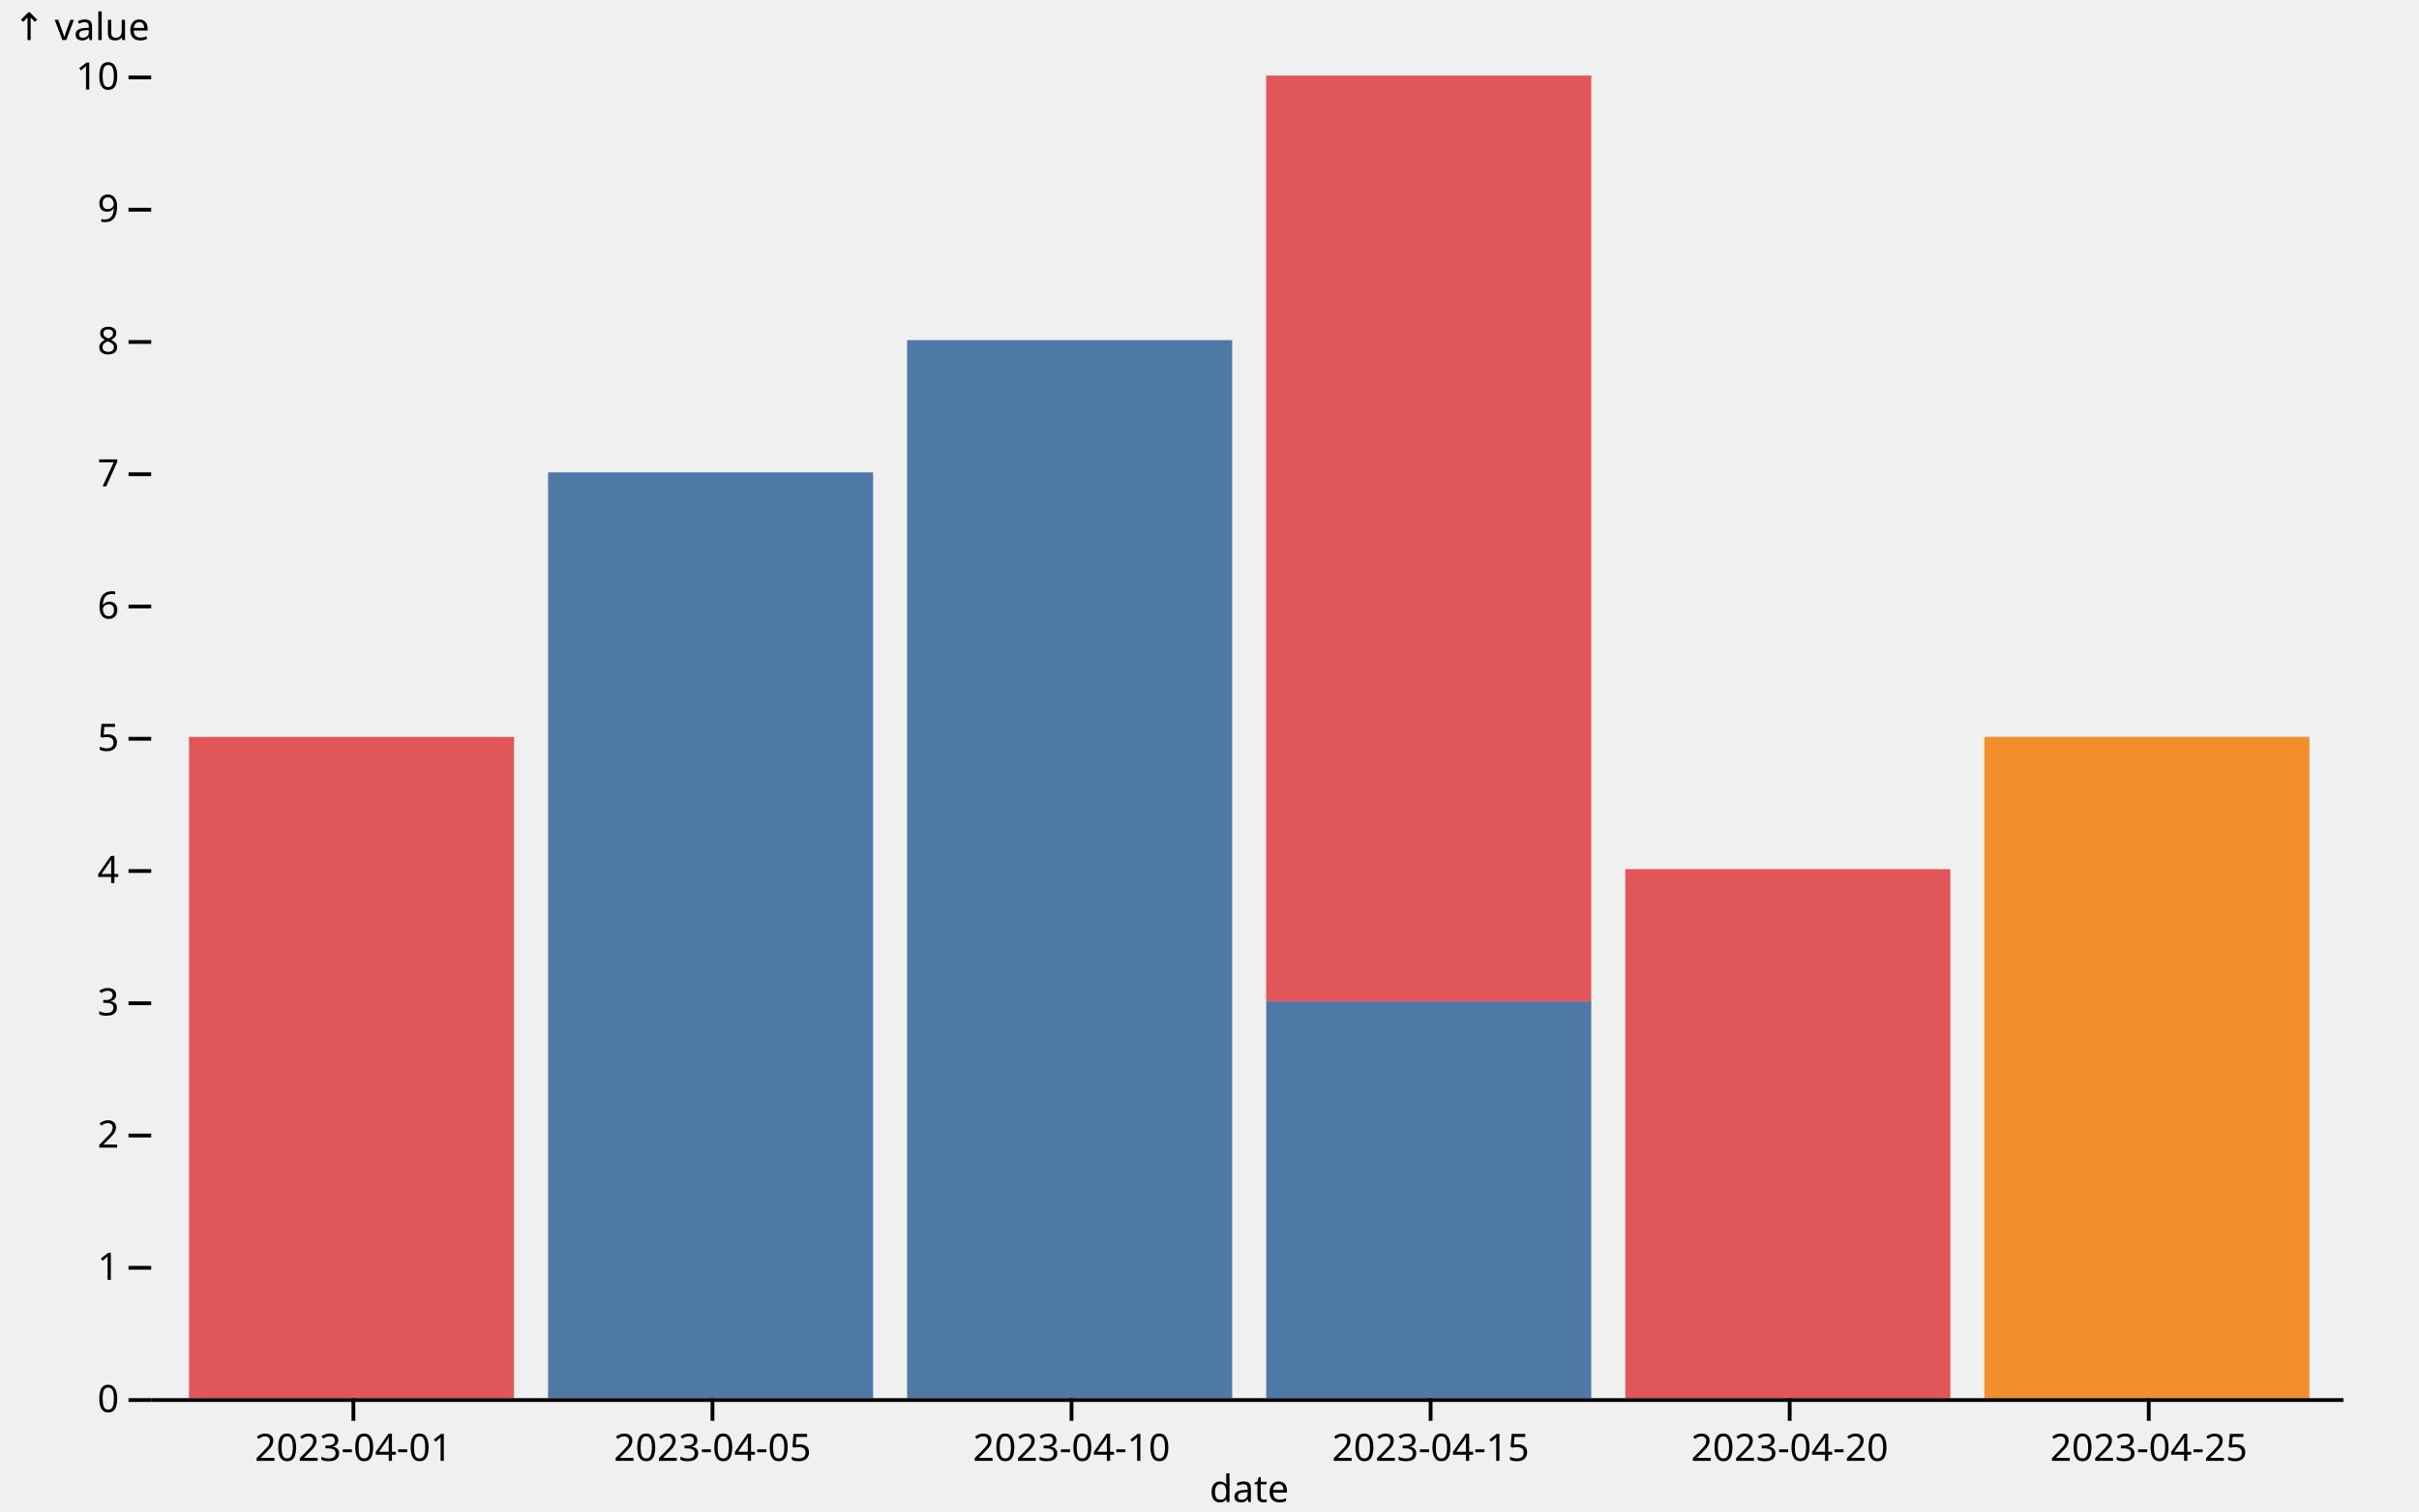
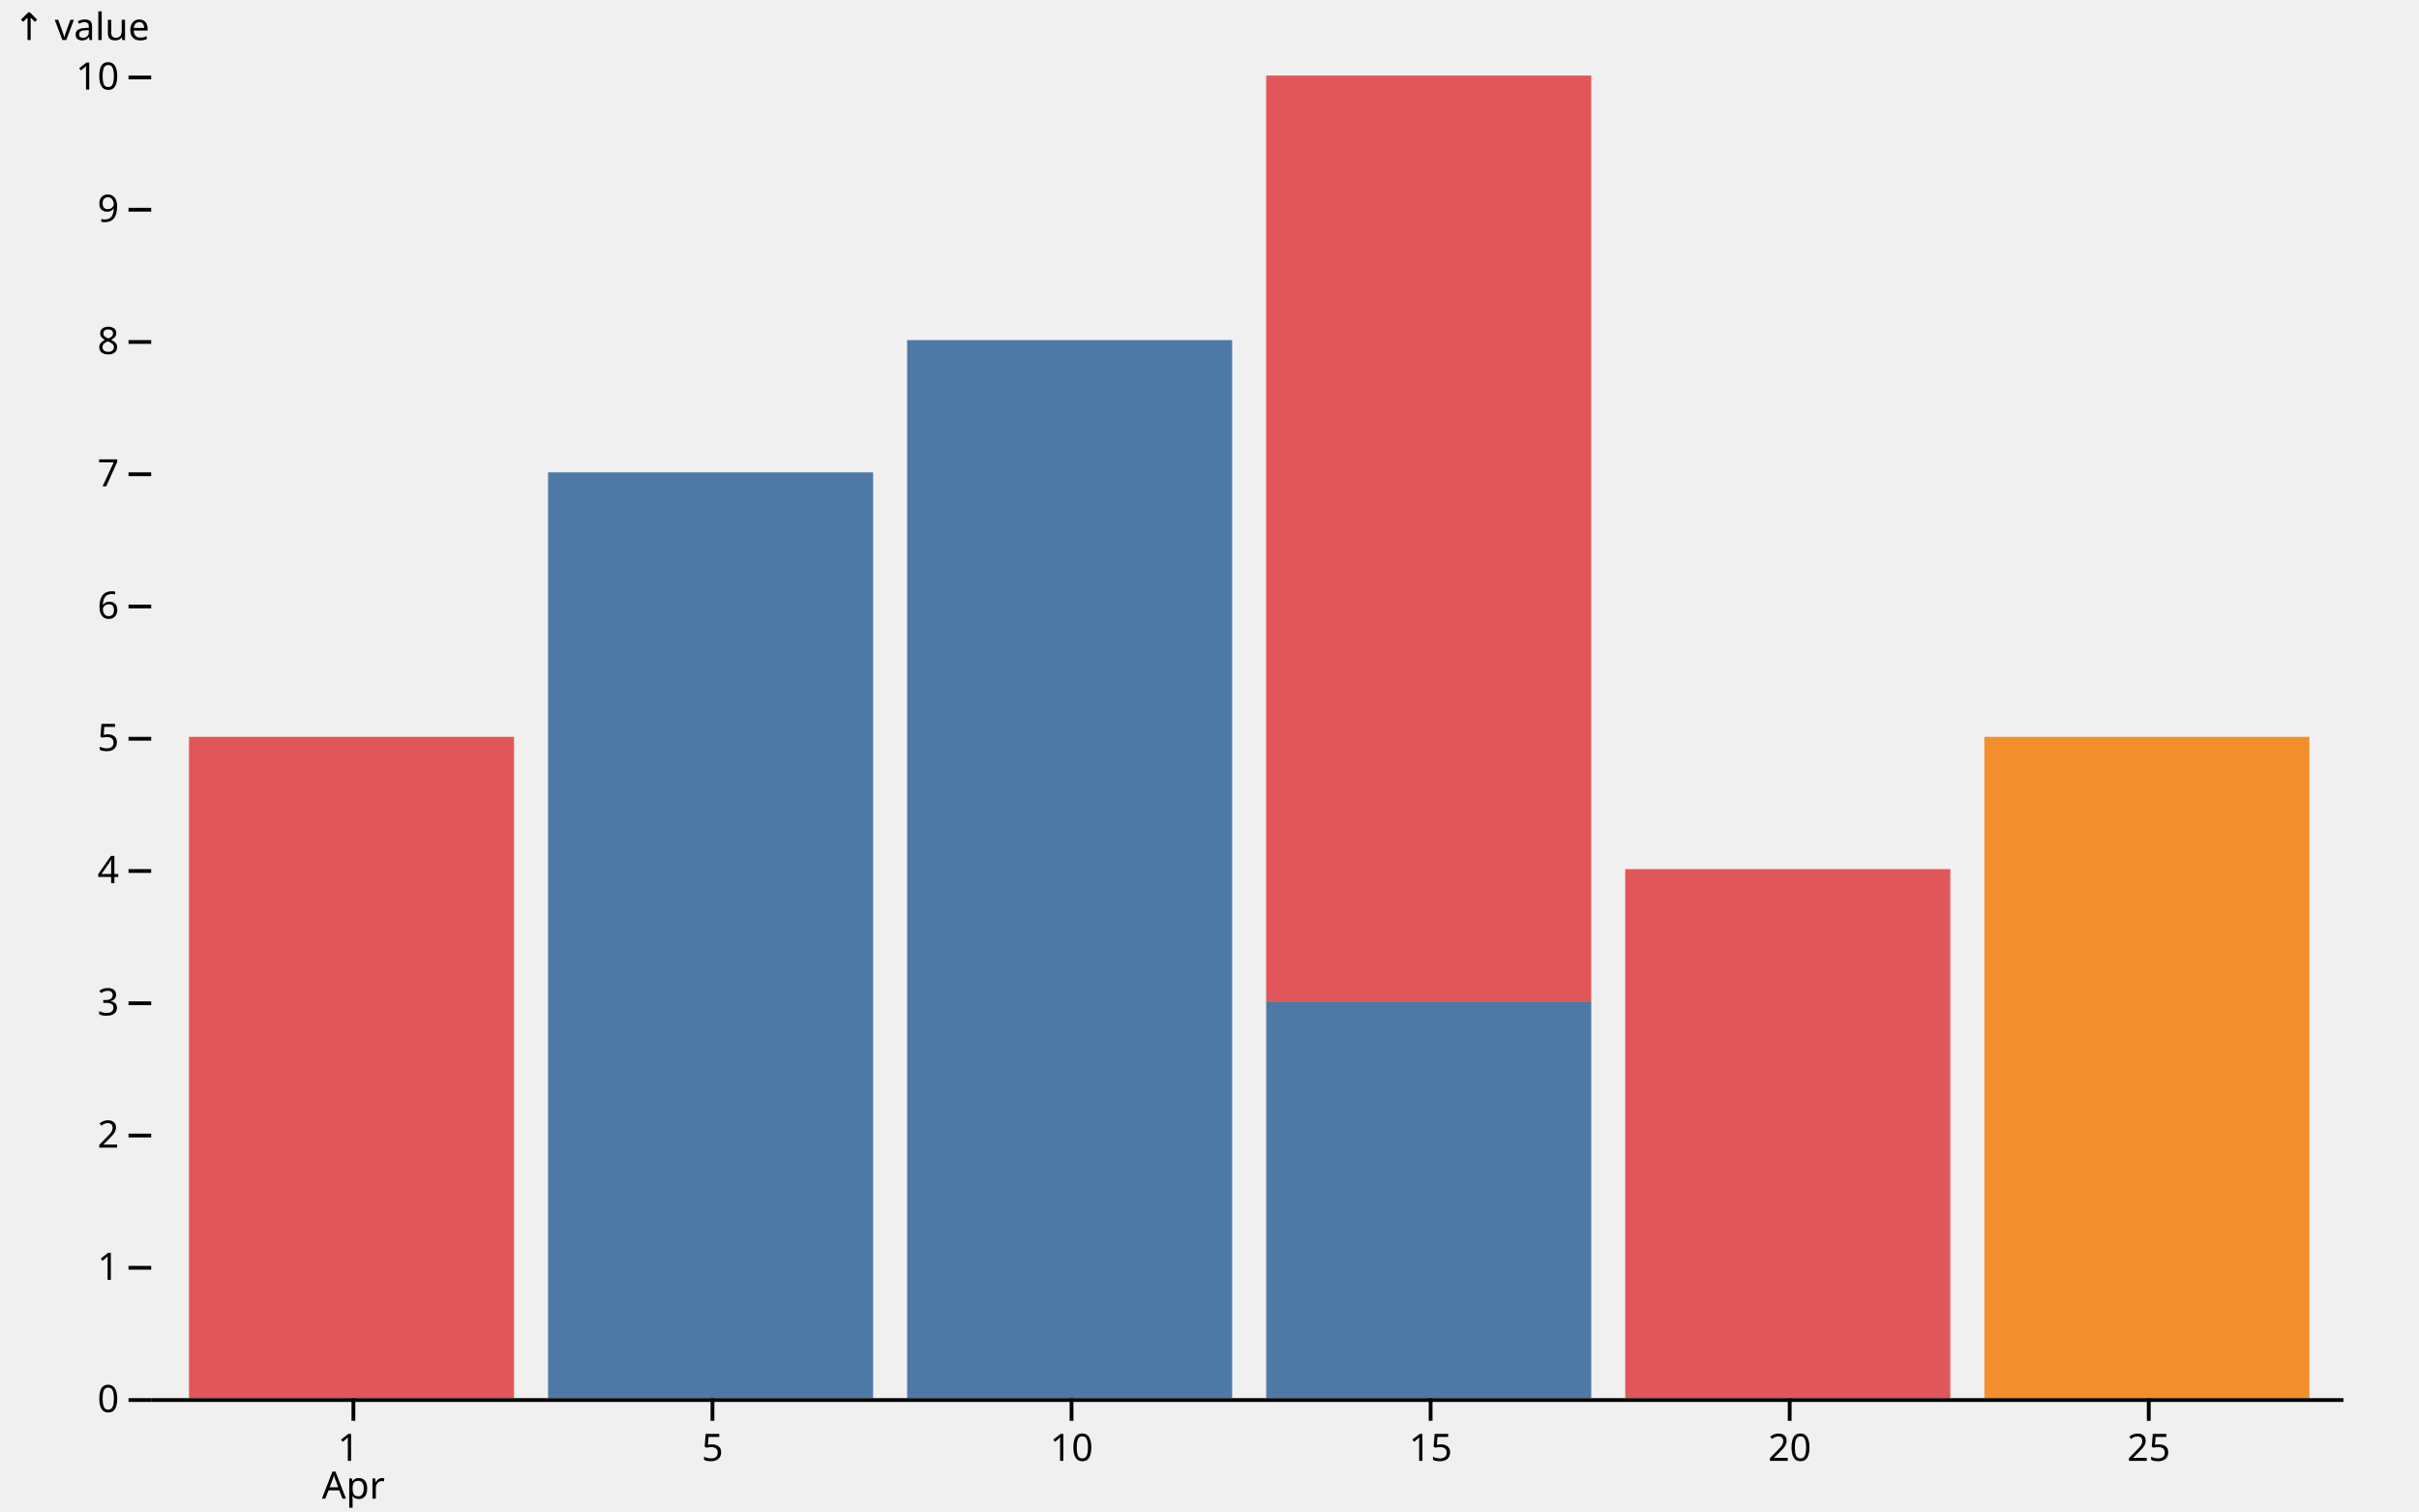
<svg xmlns="http://www.w3.org/2000/svg" class="plot" fill="currentColor" font-family="system-ui, sans-serif" font-size="10" text-anchor="middle" width="640" height="400" viewBox="0 0 640 400">
  <style>
    .plot {
      display: block;
      background: white;
      height: auto;
      height: intrinsic;
      max-width: 100%;
    }

    .plot text,
    .plot tspan {
      white-space: pre;
    }
  </style>
  <g aria-label="y-axis tick" fill="none" stroke="currentColor" transform="translate(0,0.5)">
    <path transform="translate(40,370)" d="M0,0L-6,0" />
    <path transform="translate(40,335)" d="M0,0L-6,0" />
    <path transform="translate(40,300)" d="M0,0L-6,0" />
    <path transform="translate(40,265)" d="M0,0L-6,0" />
    <path transform="translate(40,230)" d="M0,0L-6,0" />
    <path transform="translate(40,195)" d="M0,0L-6,0" />
    <path transform="translate(40,160)" d="M0,0L-6,0" />
    <path transform="translate(40,125)" d="M0,0L-6,0" />
    <path transform="translate(40,90)" d="M0,0L-6,0" />
    <path transform="translate(40,55)" d="M0,0L-6,0" />
    <path transform="translate(40,20)" d="M0,0L-6,0" />
  </g>
  <g aria-label="y-axis tick label" text-anchor="end" font-variant="tabular-nums" transform="translate(-8.5,0.5)">
    <text y="0.32em" transform="translate(40,370)">0</text>
    <text y="0.32em" transform="translate(40,335)">1</text>
    <text y="0.32em" transform="translate(40,300)">2</text>
    <text y="0.32em" transform="translate(40,265)">3</text>
    <text y="0.32em" transform="translate(40,230)">4</text>
    <text y="0.32em" transform="translate(40,195)">5</text>
    <text y="0.32em" transform="translate(40,160)">6</text>
    <text y="0.32em" transform="translate(40,125)">7</text>
    <text y="0.32em" transform="translate(40,90)">8</text>
    <text y="0.32em" transform="translate(40,55)">9</text>
    <text y="0.32em" transform="translate(40,20)">10</text>
  </g>
  <g aria-label="y-axis label" text-anchor="start" transform="translate(-36.5,-16.5)">
    <text y="0.71em" transform="translate(40,20)">↑ value</text>
  </g>
  <g aria-label="x-axis tick" fill="none" stroke="currentColor" transform="translate(43.5,0)">
    <path transform="translate(50,370)" d="M0,0L0,6" />
    <path transform="translate(145,370)" d="M0,0L0,6" />
    <path transform="translate(240,370)" d="M0,0L0,6" />
    <path transform="translate(335,370)" d="M0,0L0,6" />
    <path transform="translate(430,370)" d="M0,0L0,6" />
    <path transform="translate(525,370)" d="M0,0L0,6" />
  </g>
  <g aria-label="x-axis tick label" transform="translate(43.5,9.5)">
-     <text y="0.71em" transform="translate(50,370)">2023-04-01</text>
-     <text y="0.71em" transform="translate(145,370)">2023-04-05</text>
-     <text y="0.71em" transform="translate(240,370)">2023-04-10</text>
-     <text y="0.71em" transform="translate(335,370)">2023-04-15</text>
-     <text y="0.71em" transform="translate(430,370)">2023-04-20</text>
-     <text y="0.71em" transform="translate(525,370)">2023-04-25</text>
-   </g>
-   <g aria-label="x-axis label" transform="translate(0.5,27.5)">
-     <text transform="translate(330,370)">date</text>
+     <text transform="translate(50,370)">
+       <tspan x="0" y="0.71em">1</tspan>
+       <tspan x="0" dy="1em">Apr</tspan>
+     </text>
+     <text y="0.71em" transform="translate(145,370)">5</text>
+     <text y="0.71em" transform="translate(240,370)">10</text>
+     <text y="0.71em" transform="translate(335,370)">15</text>
+     <text y="0.71em" transform="translate(430,370)">20</text>
+     <text y="0.71em" transform="translate(525,370)">25</text>
  </g>
  <g aria-label="bar">
    <rect x="50" width="86" y="195" height="175" fill="#e15759" />
    <rect x="145" width="86" y="125" height="245" fill="#4e79a7" />
    <rect x="240" width="86" y="90" height="280" fill="#4e79a7" />
    <rect x="335" width="86" y="265" height="105" fill="#4e79a7" />
    <rect x="335" width="86" y="20" height="245" fill="#e15759" />
    <rect x="430" width="86" y="230" height="140" fill="#e15759" />
    <rect x="525" width="86" y="195" height="175" fill="#f28e2c" />
  </g>
  <g aria-label="rule" stroke="currentColor" transform="translate(0,0.5)">
    <line x1="40" x2="620" y1="370" y2="370" />
  </g>
  <g aria-label="tip" fill="white" stroke="currentColor" pointer-events="none" text-anchor="start" transform="translate(43.5,0.5)" />
</svg>
